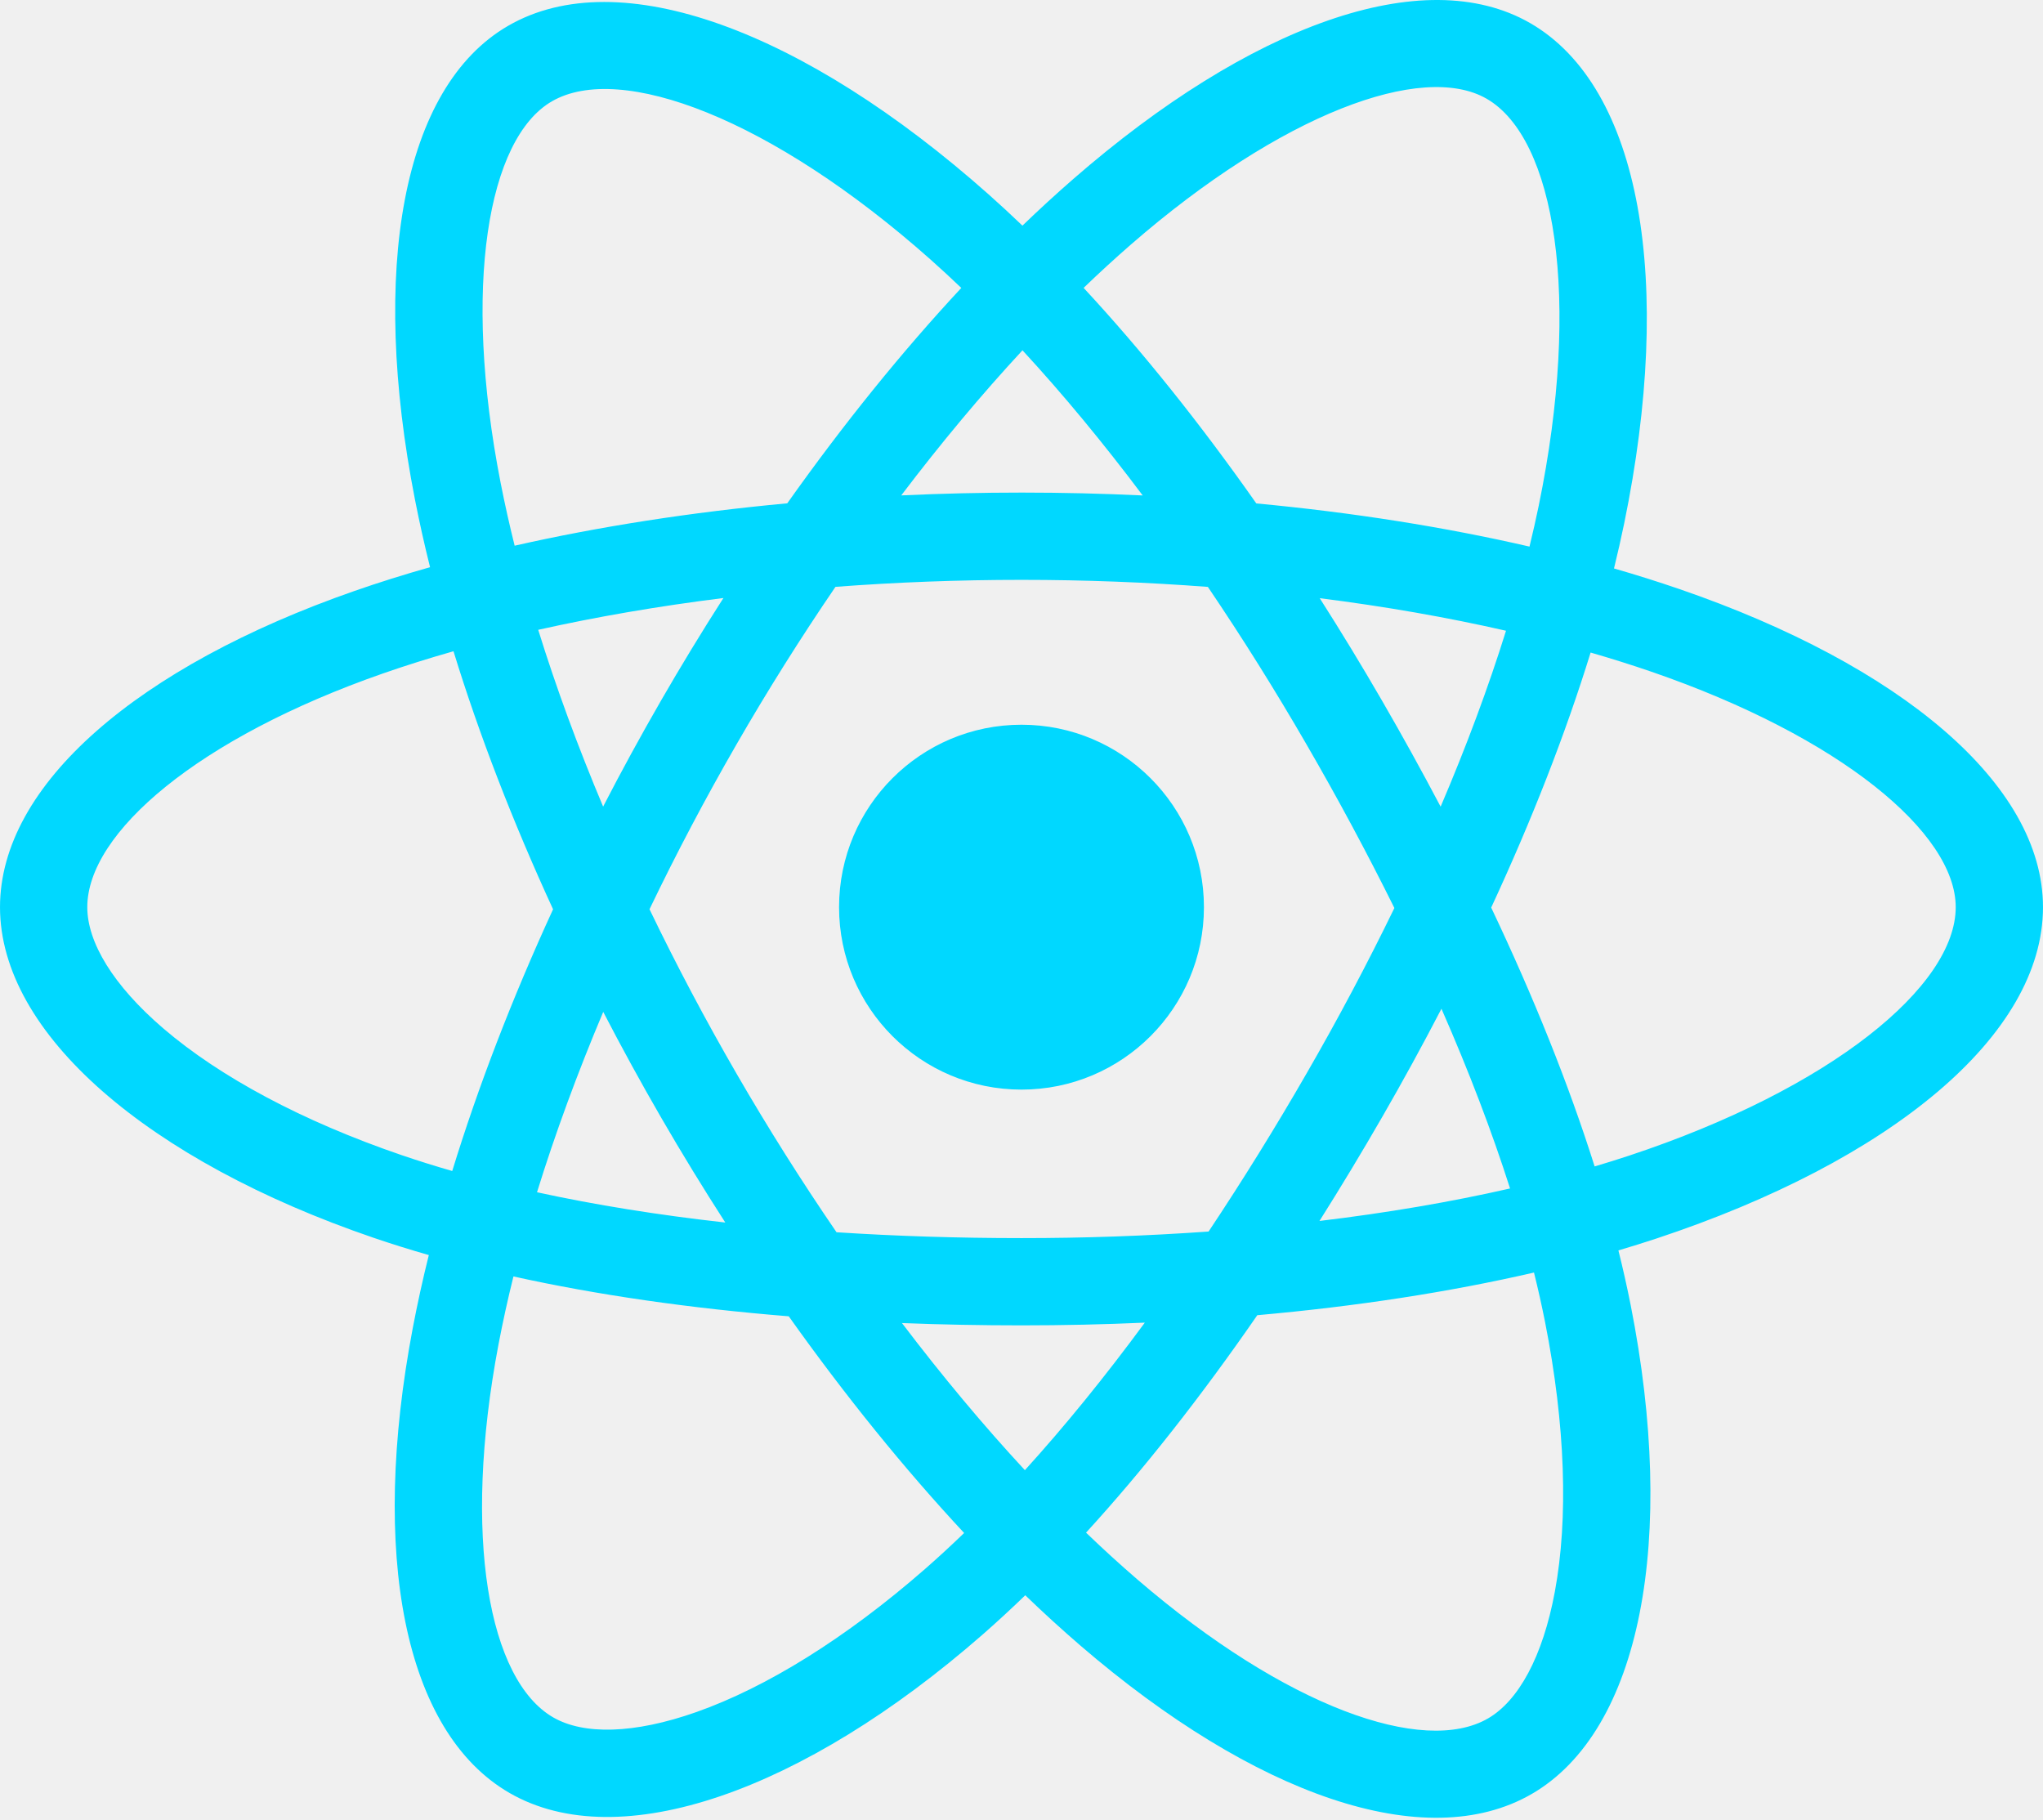
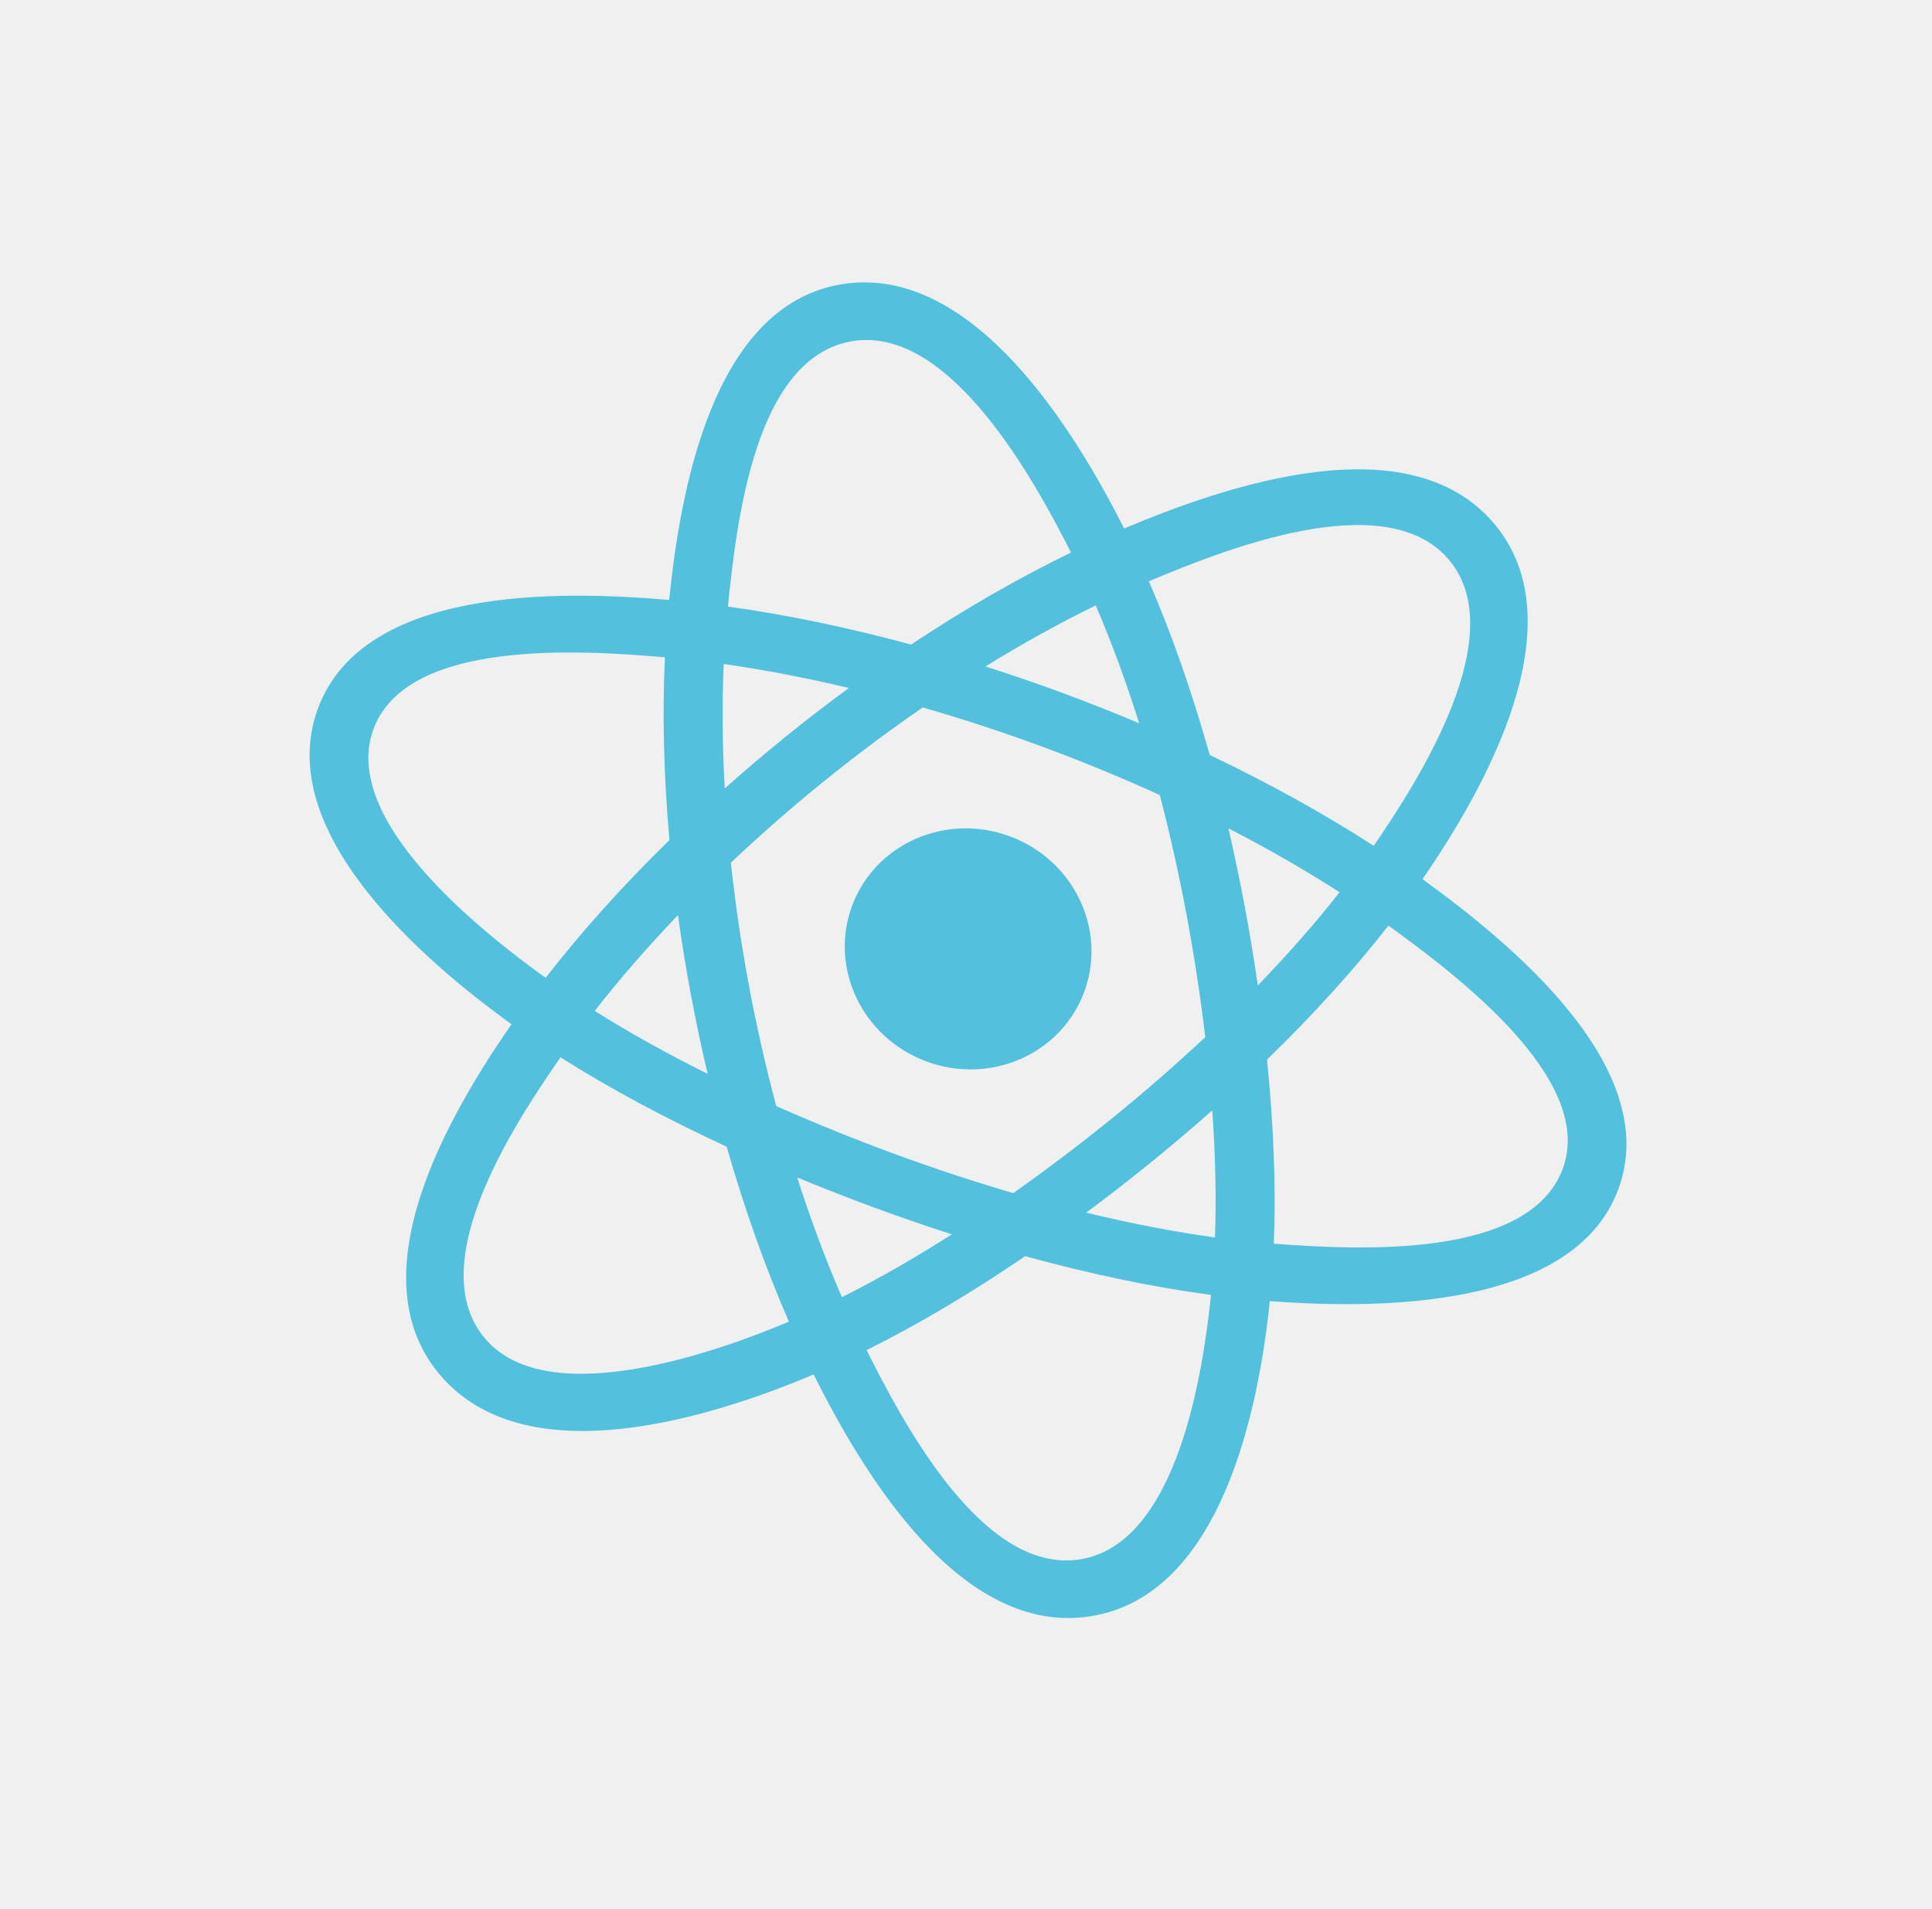
- <svg xmlns="http://www.w3.org/2000/svg" aria-hidden="true" role="img" class="iconify iconify--logos" width="35.93" height="32" preserveAspectRatio="xMidYMid meet" viewBox="0 0 256 228">
-   <path fill="#00D8FF" d="M210.483 73.824a171.49 171.49 0 0 0-8.24-2.597c.465-1.9.893-3.777 1.273-5.621c6.238-30.281 2.16-54.676-11.769-62.708c-13.355-7.7-35.196.329-57.254 19.526a171.23 171.23 0 0 0-6.375 5.848a155.866 155.866 0 0 0-4.241-3.917C100.759 3.829 77.587-4.822 63.673 3.233C50.33 10.957 46.379 33.89 51.995 62.588a170.974 170.974 0 0 0 1.892 8.48c-3.28.932-6.445 1.924-9.474 2.98C17.309 83.498 0 98.307 0 113.668c0 15.865 18.582 31.778 46.812 41.427a145.52 145.52 0 0 0 6.921 2.165a167.467 167.467 0 0 0-2.01 9.138c-5.354 28.2-1.173 50.591 12.134 58.266c13.744 7.926 36.812-.22 59.273-19.855a145.567 145.567 0 0 0 5.342-4.923a168.064 168.064 0 0 0 6.92 6.314c21.758 18.722 43.246 26.282 56.54 18.586c13.731-7.949 18.194-32.003 12.4-61.268a145.016 145.016 0 0 0-1.535-6.842c1.62-.48 3.21-.974 4.76-1.488c29.348-9.723 48.443-25.443 48.443-41.52c0-15.417-17.868-30.326-45.517-39.844Zm-6.365 70.984c-1.4.463-2.836.91-4.3 1.345c-3.24-10.257-7.612-21.163-12.963-32.432c5.106-11 9.31-21.767 12.459-31.957c2.619.758 5.16 1.557 7.61 2.4c23.69 8.156 38.14 20.213 38.14 29.504c0 9.896-15.606 22.743-40.946 31.14Zm-10.514 20.834c2.562 12.94 2.927 24.64 1.23 33.787c-1.524 8.219-4.59 13.698-8.382 15.893c-8.067 4.67-25.32-1.4-43.927-17.412a156.726 156.726 0 0 1-6.437-5.87c7.214-7.889 14.423-17.06 21.459-27.246c12.376-1.098 24.068-2.894 34.671-5.345a134.17 134.17 0 0 1 1.386 6.193ZM87.276 214.515c-7.882 2.783-14.16 2.863-17.955.675c-8.075-4.657-11.432-22.636-6.853-46.752a156.923 156.923 0 0 1 1.869-8.499c10.486 2.32 22.093 3.988 34.498 4.994c7.084 9.967 14.501 19.128 21.976 27.15a134.668 134.668 0 0 1-4.877 4.492c-9.933 8.682-19.886 14.842-28.658 17.94ZM50.35 144.747c-12.483-4.267-22.792-9.812-29.858-15.863c-6.35-5.437-9.555-10.836-9.555-15.216c0-9.322 13.897-21.212 37.076-29.293c2.813-.98 5.757-1.905 8.812-2.773c3.204 10.42 7.406 21.315 12.477 32.332c-5.137 11.18-9.399 22.249-12.634 32.792a134.718 134.718 0 0 1-6.318-1.979Zm12.378-84.26c-4.811-24.587-1.616-43.134 6.425-47.789c8.564-4.958 27.502 2.111 47.463 19.835a144.318 144.318 0 0 1 3.841 3.545c-7.438 7.987-14.787 17.08-21.808 26.988c-12.04 1.116-23.565 2.908-34.161 5.309a160.342 160.342 0 0 1-1.76-7.887Zm110.427 27.268a347.8 347.8 0 0 0-7.785-12.803c8.168 1.033 15.994 2.404 23.343 4.08c-2.206 7.072-4.956 14.465-8.193 22.045a381.151 381.151 0 0 0-7.365-13.322Zm-45.032-43.861c5.044 5.465 10.096 11.566 15.065 18.186a322.04 322.04 0 0 0-30.257-.006c4.974-6.559 10.069-12.652 15.192-18.18ZM82.802 87.83a323.167 323.167 0 0 0-7.227 13.238c-3.184-7.553-5.909-14.98-8.134-22.152c7.304-1.634 15.093-2.97 23.209-3.984a321.524 321.524 0 0 0-7.848 12.897Zm8.081 65.352c-8.385-.936-16.291-2.203-23.593-3.793c2.26-7.3 5.045-14.885 8.298-22.6a321.187 321.187 0 0 0 7.257 13.246c2.594 4.48 5.28 8.868 8.038 13.147Zm37.542 31.03c-5.184-5.592-10.354-11.779-15.403-18.433c4.902.192 9.899.29 14.978.29c5.218 0 10.376-.117 15.453-.343c-4.985 6.774-10.018 12.97-15.028 18.486Zm52.198-57.817c3.422 7.8 6.306 15.345 8.596 22.52c-7.422 1.694-15.436 3.058-23.88 4.071a382.417 382.417 0 0 0 7.859-13.026a347.403 347.403 0 0 0 7.425-13.565Zm-16.898 8.101a358.557 358.557 0 0 1-12.281 19.815a329.4 329.4 0 0 1-23.444.823c-7.967 0-15.716-.248-23.178-.732a310.202 310.202 0 0 1-12.513-19.846h.001a307.41 307.41 0 0 1-10.923-20.627a310.278 310.278 0 0 1 10.89-20.637l-.001.001a307.318 307.318 0 0 1 12.413-19.761c7.613-.576 15.42-.876 23.31-.876H128c7.926 0 15.743.303 23.354.883a329.357 329.357 0 0 1 12.335 19.695a358.489 358.489 0 0 1 11.036 20.54a329.472 329.472 0 0 1-11 20.722Zm22.56-122.124c8.572 4.944 11.906 24.881 6.52 51.026c-.344 1.668-.73 3.367-1.15 5.09c-10.622-2.452-22.155-4.275-34.23-5.408c-7.034-10.017-14.323-19.124-21.64-27.008a160.789 160.789 0 0 1 5.888-5.4c18.9-16.447 36.564-22.941 44.612-18.3ZM128 90.808c12.625 0 22.86 10.235 22.86 22.86s-10.235 22.86-22.86 22.86s-22.86-10.235-22.86-22.86s10.235-22.86 22.86-22.86Z" />
+ <svg xmlns="http://www.w3.org/2000/svg" width="81" height="80" viewBox="0 0 81 80" fill="none">
+   <g clip-path="url(#clip0_1479_21414)">
+     <path d="M45.458 41.578C46.421 38.971 45.023 36.052 42.334 35.058C39.645 34.065 36.684 35.373 35.721 37.98C34.757 40.587 36.157 43.506 38.845 44.499C41.534 45.493 44.495 44.185 45.458 41.578Z" fill="#53C1DE" />
+     <path fill-rule="evenodd" clip-rule="evenodd" d="M59.639 36.857C62.164 33.186 66.232 26.151 62.617 21.921C59.019 17.71 51.323 20.389 47.13 22.154C45.09 18.119 40.81 11.039 35.314 11.912C29.841 12.781 28.51 20.685 28.055 25.15C23.396 24.752 15.221 24.582 13.328 29.706C11.44 34.816 17.672 40.22 21.446 42.936C18.877 46.645 14.858 53.437 18.459 57.652C22.084 61.895 29.877 59.406 34.111 57.62C36.163 61.712 40.251 68.625 45.727 67.755C51.221 66.883 52.774 59.034 53.238 54.545C57.743 54.885 65.986 54.897 67.85 49.851C69.725 44.776 63.372 39.555 59.639 36.857ZM53.406 52.138C53.499 49.765 53.399 47.169 53.12 44.421C55.047 42.551 56.763 40.659 58.212 38.802C60.946 40.787 66.914 45.22 65.521 48.99C64.115 52.796 56.961 52.402 53.406 52.138ZM45.282 65.37C41.197 66.019 37.85 59.615 36.332 56.599C38.47 55.538 40.706 54.211 42.981 52.661C45.701 53.408 48.328 53.958 50.773 54.286C50.441 57.459 49.386 64.718 45.282 65.37ZM20.346 56.125C17.661 52.983 21.608 47.056 23.5 44.324C25.556 45.628 27.901 46.886 30.466 48.07C31.214 50.685 32.095 53.161 33.075 55.406C30.427 56.524 23.044 59.282 20.346 56.125ZM15.657 30.567C17.068 26.747 24.44 27.259 27.877 27.556C27.764 29.96 27.828 32.541 28.067 35.215C26.12 37.119 24.368 39.069 22.875 40.992C20.204 39.067 14.245 34.389 15.657 30.567ZM35.759 14.298C39.862 13.646 43.419 20.239 44.902 23.163C42.709 24.227 40.45 25.526 38.198 27.02C35.549 26.303 32.958 25.766 30.518 25.428C30.886 21.827 31.661 14.949 35.759 14.298ZM51.502 34.725C53.163 35.58 54.725 36.479 56.162 37.404C55.153 38.691 54.003 40.001 52.735 41.311C52.415 39.103 52.007 36.904 51.502 34.725ZM45.938 25.38C46.596 26.905 47.206 28.563 47.76 30.321C45.649 29.429 43.499 28.634 41.316 27.939C42.876 26.976 44.426 26.119 45.938 25.38ZM30.385 33.052C30.283 31.241 30.269 29.493 30.343 27.837C32.023 28.075 33.784 28.412 35.59 28.841C33.787 30.163 32.05 31.568 30.385 33.052ZM29.669 45.018C27.955 44.165 26.367 43.281 24.934 42.378C25.972 41.049 27.144 39.701 28.425 38.364C28.732 40.597 29.148 42.818 29.669 45.018ZM35.297 54.38C34.62 52.817 33.991 51.133 33.423 49.361C35.552 50.241 37.715 51.041 39.908 51.745C38.33 52.752 36.785 53.635 35.297 54.38ZM50.825 46.548C50.959 48.428 50.998 50.213 50.938 51.875C49.228 51.641 47.417 51.292 45.541 50.836C47.363 49.48 49.13 48.052 50.825 46.548ZM42.481 50.017C39.094 49.025 35.772 47.795 32.544 46.367C31.65 43.014 31.012 39.601 30.642 36.165C33.148 33.799 35.837 31.621 38.687 29.657C42.082 30.636 45.409 31.864 48.625 33.33C49.496 36.669 50.124 40.064 50.532 43.478C48.011 45.837 45.31 48.017 42.481 50.017ZM60.731 23.448C63.428 26.605 59.42 32.797 57.593 35.458C55.518 34.116 53.201 32.832 50.716 31.648C49.981 29.026 49.124 26.572 48.167 24.368C51.241 23.077 58.06 20.322 60.731 23.448Z" fill="#53C1DE" />
+   </g>
+   <defs>
+     <clipPath id="clip0_1479_21414">
+       <rect width="62" height="62" fill="white" transform="translate(22.2383) rotate(20.2782)" />
+     </clipPath>
+   </defs>
</svg>
